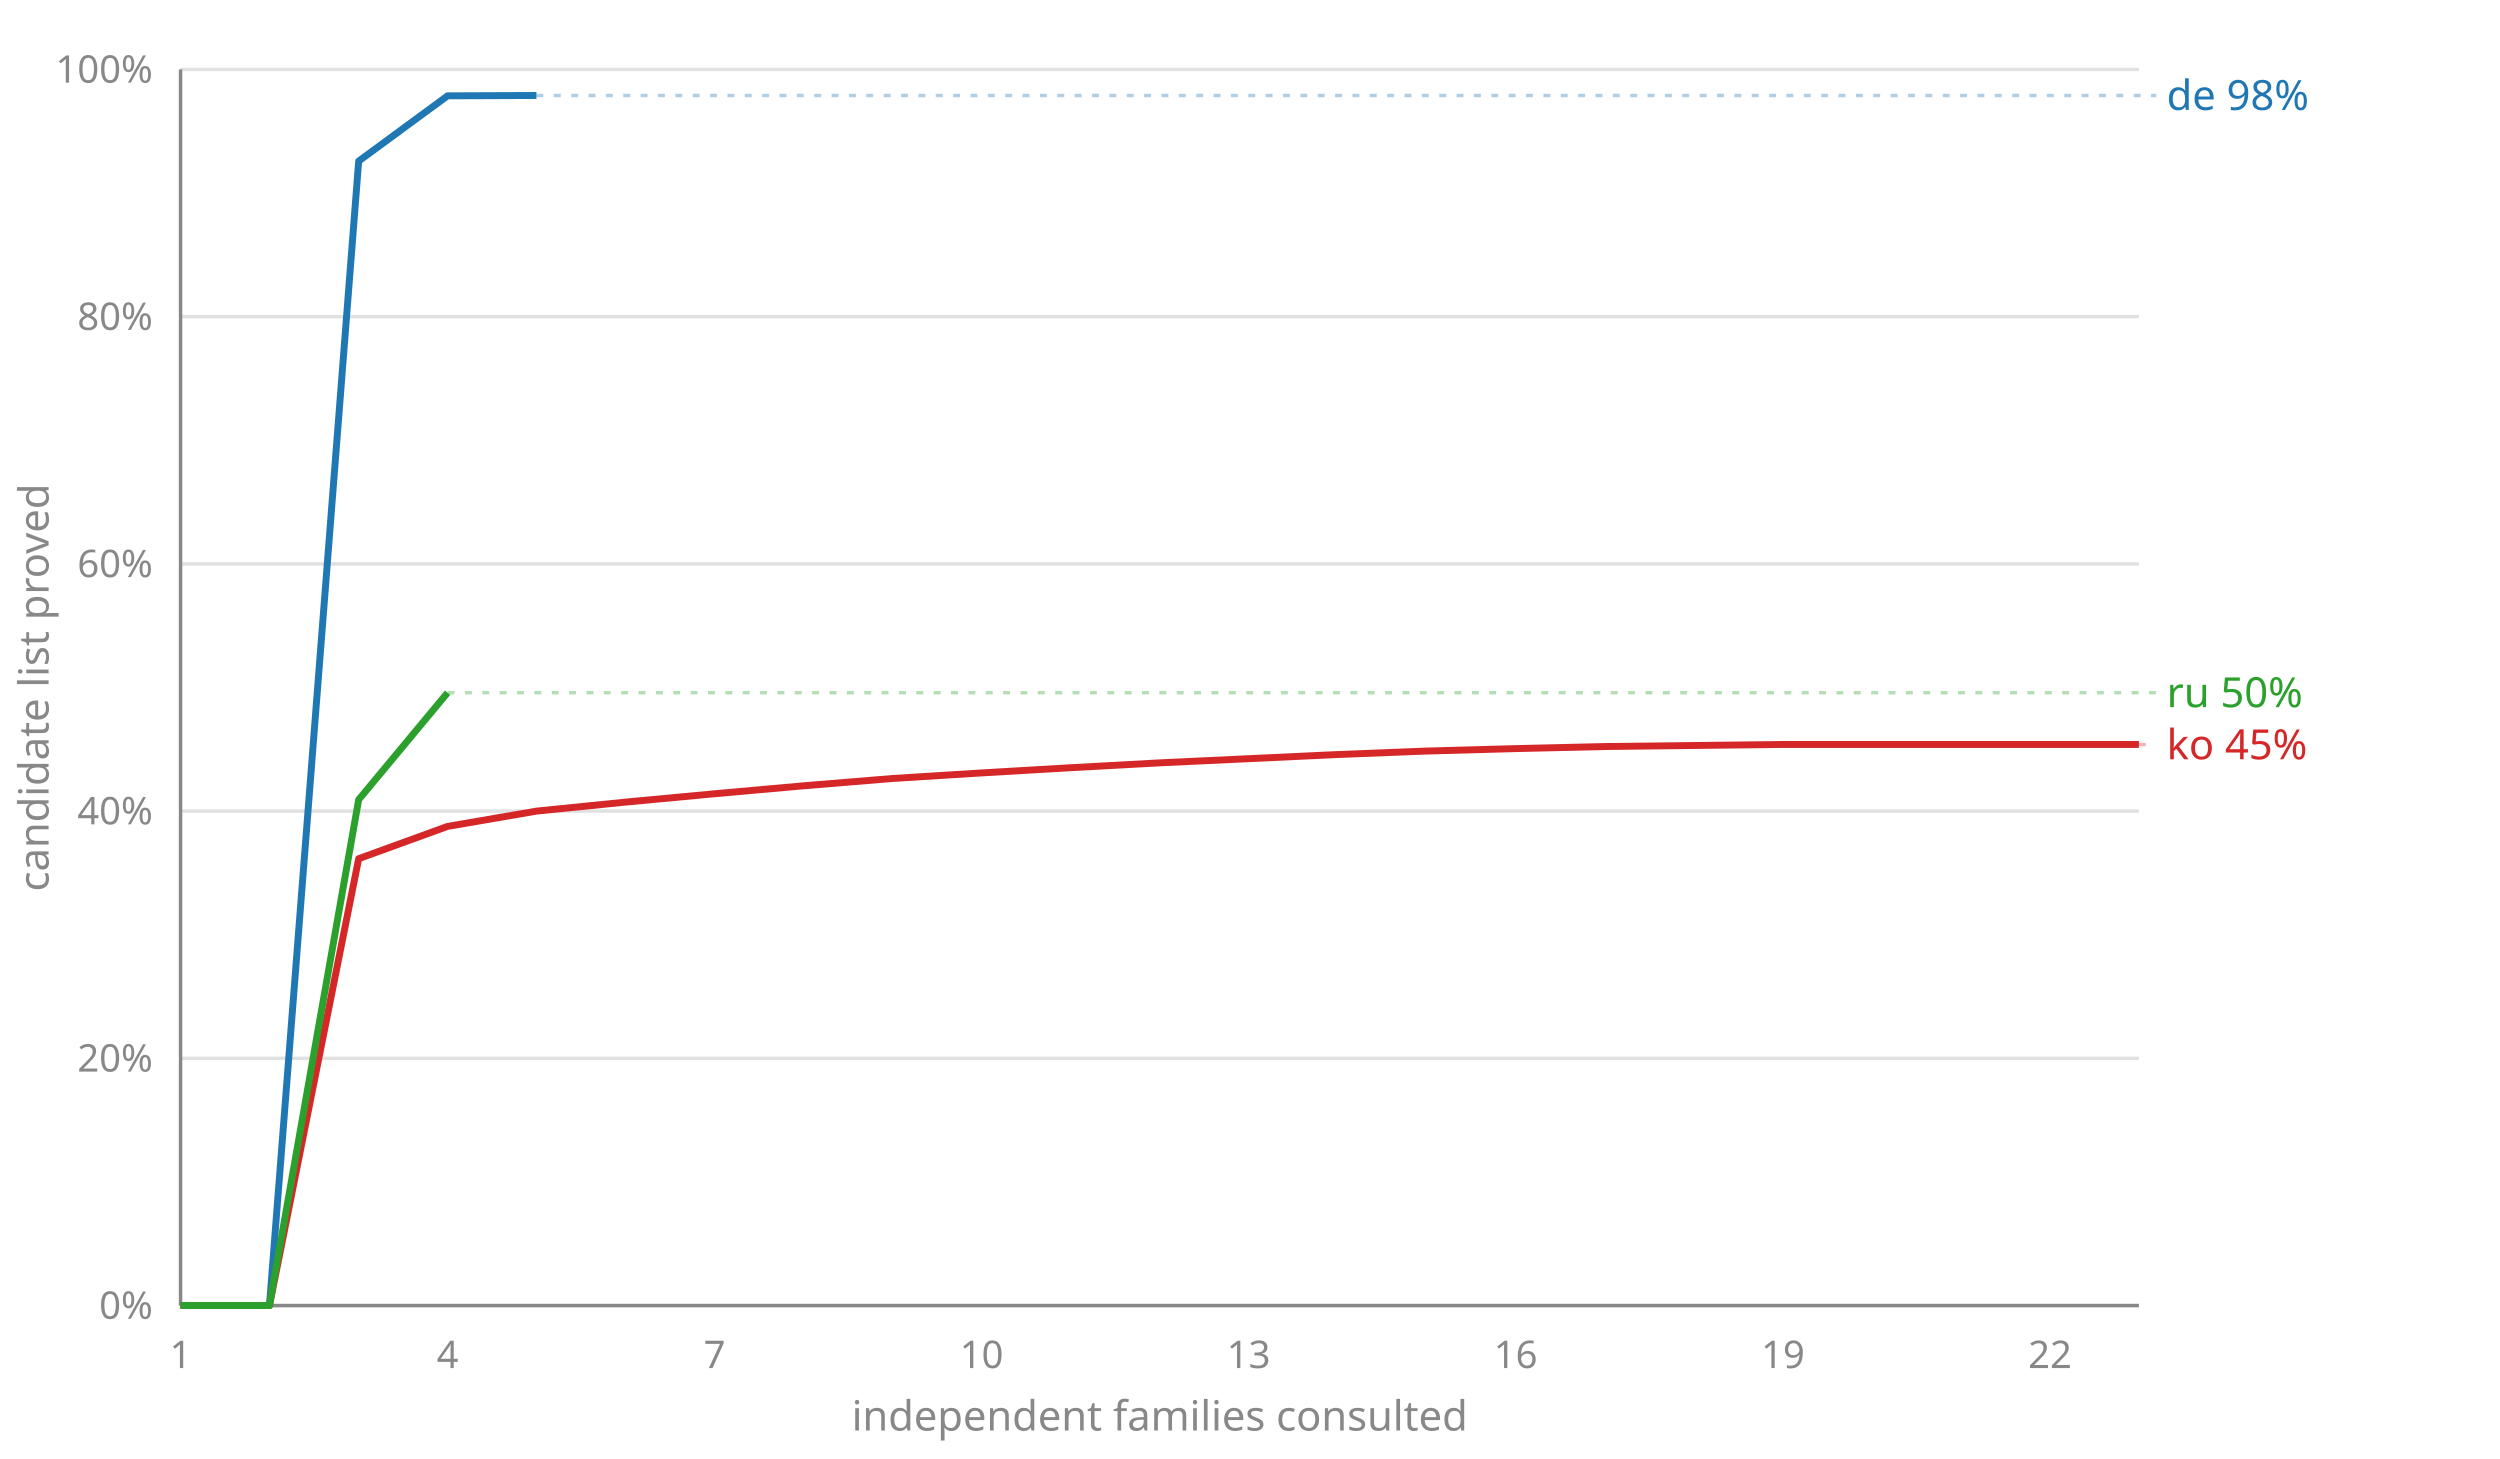
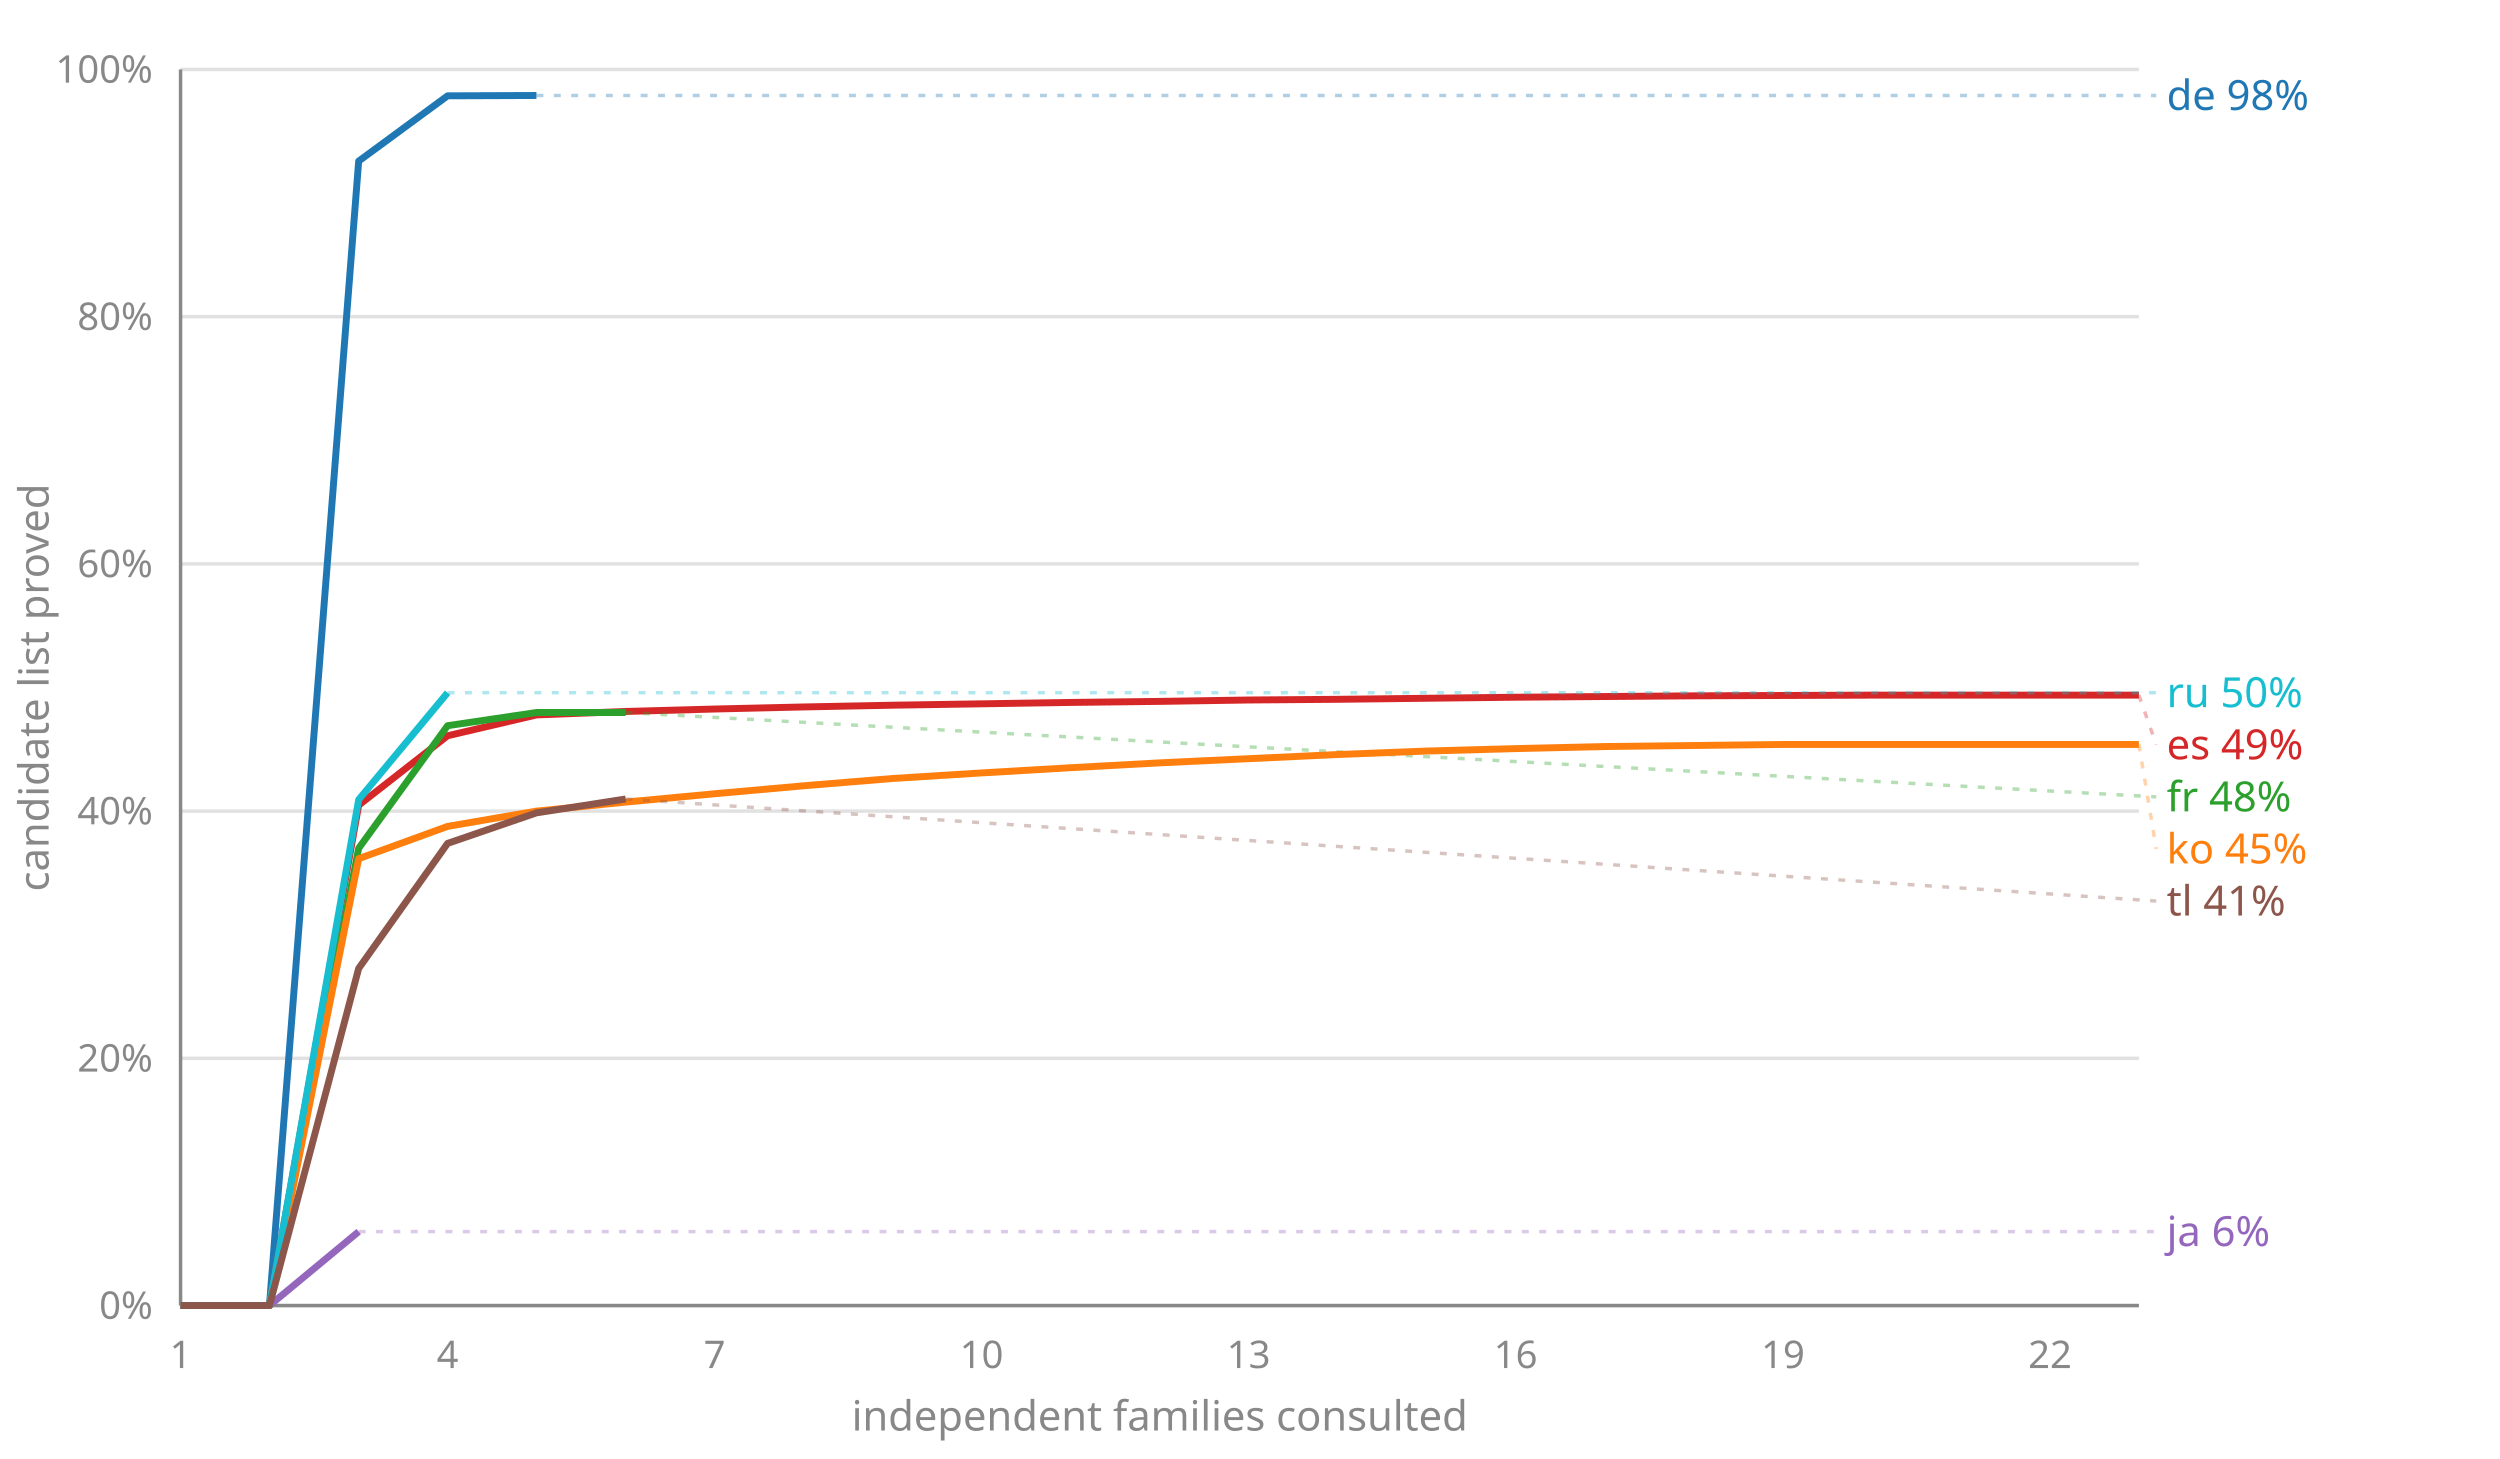
<svg xmlns="http://www.w3.org/2000/svg" width="720" height="420" viewBox="0 0 720 420" font-family="system-ui, sans-serif">
  <line x1="52" y1="376.0" x2="616" y2="376.0" stroke="#888" stroke-opacity="0.25" />
  <text x="44" y="376.0" fill="#888" font-size="11" text-anchor="end" dominant-baseline="middle">0%</text>
  <line x1="52" y1="304.8" x2="616" y2="304.8" stroke="#888" stroke-opacity="0.25" />
  <text x="44" y="304.8" fill="#888" font-size="11" text-anchor="end" dominant-baseline="middle">20%</text>
  <line x1="52" y1="233.6" x2="616" y2="233.6" stroke="#888" stroke-opacity="0.25" />
  <text x="44" y="233.6" fill="#888" font-size="11" text-anchor="end" dominant-baseline="middle">40%</text>
  <line x1="52" y1="162.4" x2="616" y2="162.4" stroke="#888" stroke-opacity="0.25" />
  <text x="44" y="162.4" fill="#888" font-size="11" text-anchor="end" dominant-baseline="middle">60%</text>
  <line x1="52" y1="91.2" x2="616" y2="91.2" stroke="#888" stroke-opacity="0.25" />
  <text x="44" y="91.2" fill="#888" font-size="11" text-anchor="end" dominant-baseline="middle">80%</text>
  <line x1="52" y1="20.0" x2="616" y2="20.0" stroke="#888" stroke-opacity="0.25" />
  <text x="44" y="20.0" fill="#888" font-size="11" text-anchor="end" dominant-baseline="middle">100%</text>
  <line x1="52" y1="20" x2="52" y2="376" stroke="#888" />
  <line x1="52" y1="376" x2="616" y2="376" stroke="#888" />
  <text x="52.0" y="394" fill="#888" font-size="11" text-anchor="middle">1</text>
  <text x="128.9" y="394" fill="#888" font-size="11" text-anchor="middle">4</text>
  <text x="205.8" y="394" fill="#888" font-size="11" text-anchor="middle">7</text>
  <text x="282.7" y="394" fill="#888" font-size="11" text-anchor="middle">10</text>
  <text x="359.6" y="394" fill="#888" font-size="11" text-anchor="middle">13</text>
  <text x="436.5" y="394" fill="#888" font-size="11" text-anchor="middle">16</text>
  <text x="513.5" y="394" fill="#888" font-size="11" text-anchor="middle">19</text>
  <text x="590.4" y="394" fill="#888" font-size="11" text-anchor="middle">22</text>
  <text x="334" y="412" fill="#888" font-size="12" text-anchor="middle">independent families consulted</text>
  <text x="14" y="198" fill="#888" font-size="12" text-anchor="middle" transform="rotate(-90 14 198)">candidate list proved</text>
  <polyline points="52.0,376.0 77.6,376.0 103.3,46.4 128.9,27.6 154.5,27.5" fill="none" stroke="#1f77b4" stroke-width="2" stroke-linejoin="round" />
  <line x1="154.5" y1="27.5" x2="621" y2="27.5" stroke="#1f77b4" stroke-opacity="0.35" stroke-dasharray="2 3" />
  <text x="624" y="27.5" fill="#1f77b4" font-size="12" dominant-baseline="middle">de 98%</text>
-   <polyline points="52.0,376.0 77.6,376.0 103.3,247.3 128.9,238.0 154.5,233.6 180.2,231.0 205.8,228.6 231.5,226.3 257.1,224.2 282.7,222.6 308.4,221.1 334.0,219.7 359.6,218.5 385.3,217.3 410.9,216.3 436.5,215.6 462.2,215.0 487.8,214.7 513.5,214.4 539.1,214.4 564.7,214.4 590.4,214.4 616.0,214.4" fill="none" stroke="#d62728" stroke-width="2" stroke-linejoin="round" />
-   <line x1="616.0" y1="214.4" x2="621" y2="214.5" stroke="#d62728" stroke-opacity="0.35" stroke-dasharray="2 3" />
-   <text x="624" y="214.5" fill="#d62728" font-size="12" dominant-baseline="middle">ko 45%</text>
-   <polyline points="52.0,376.0 77.6,376.0 103.3,230.3 128.9,199.5" fill="none" stroke="#2ca02c" stroke-width="2" stroke-linejoin="round" />
-   <line x1="128.9" y1="199.5" x2="621" y2="199.5" stroke="#2ca02c" stroke-opacity="0.35" stroke-dasharray="2 3" />
-   <text x="624" y="199.5" fill="#2ca02c" font-size="12" dominant-baseline="middle">ru 50%</text>
+   <polyline points="52.0,376.0 77.6,376.0 103.3,231.9 128.9,211.9 154.5,205.9 180.2,204.9 205.8,204.2 231.5,203.6 257.1,203.1 282.7,202.7 308.4,202.3 334.0,202.0 359.6,201.6 385.3,201.4 410.9,201.1 436.5,200.8 462.2,200.6 487.8,200.4 513.5,200.3 539.1,200.2 564.7,200.2 590.4,200.2 616.0,200.2" fill="none" stroke="#d62728" stroke-width="2" stroke-linejoin="round" />
+   <line x1="616.0" y1="200.2" x2="621" y2="214.5" stroke="#d62728" stroke-opacity="0.35" stroke-dasharray="2 3" />
+   <text x="624" y="214.5" fill="#d62728" font-size="12" dominant-baseline="middle">es 49%</text>
+   <polyline points="52.0,376.0 77.6,376.0 103.3,244.3 128.9,209.0 154.5,205.2 180.2,205.2" fill="none" stroke="#2ca02c" stroke-width="2" stroke-linejoin="round" />
+   <line x1="180.2" y1="205.2" x2="621" y2="229.5" stroke="#2ca02c" stroke-opacity="0.35" stroke-dasharray="2 3" />
+   <text x="624" y="229.5" fill="#2ca02c" font-size="12" dominant-baseline="middle">fr 48%</text>
+   <polyline points="52.0,376.0 77.6,376.0 103.3,354.7" fill="none" stroke="#9467bd" stroke-width="2" stroke-linejoin="round" />
+   <line x1="103.3" y1="354.7" x2="621" y2="354.7" stroke="#9467bd" stroke-opacity="0.35" stroke-dasharray="2 3" />
+   <text x="624" y="354.7" fill="#9467bd" font-size="12" dominant-baseline="middle">ja 6%</text>
+   <polyline points="52.0,376.0 77.6,376.0 103.3,247.3 128.9,238.0 154.5,233.6 180.2,231.0 205.8,228.6 231.5,226.3 257.1,224.2 282.7,222.6 308.4,221.1 334.0,219.7 359.6,218.5 385.3,217.3 410.9,216.3 436.5,215.6 462.2,215.0 487.8,214.7 513.5,214.4 539.1,214.4 564.7,214.4 590.4,214.4 616.0,214.4" fill="none" stroke="#ff7f0e" stroke-width="2" stroke-linejoin="round" />
+   <line x1="616.0" y1="214.4" x2="621" y2="244.5" stroke="#ff7f0e" stroke-opacity="0.35" stroke-dasharray="2 3" />
+   <text x="624" y="244.5" fill="#ff7f0e" font-size="12" dominant-baseline="middle">ko 45%</text>
+   <polyline points="52.0,376.0 77.6,376.0 103.3,230.3 128.9,199.5" fill="none" stroke="#17becf" stroke-width="2" stroke-linejoin="round" />
+   <line x1="128.9" y1="199.5" x2="621" y2="199.5" stroke="#17becf" stroke-opacity="0.35" stroke-dasharray="2 3" />
+   <text x="624" y="199.5" fill="#17becf" font-size="12" dominant-baseline="middle">ru 50%</text>
+   <polyline points="52.0,376.0 77.6,376.0 103.3,278.9 128.9,242.9 154.5,234.1 180.2,230.1" fill="none" stroke="#8c564b" stroke-width="2" stroke-linejoin="round" />
+   <line x1="180.2" y1="230.1" x2="621" y2="259.5" stroke="#8c564b" stroke-opacity="0.35" stroke-dasharray="2 3" />
+   <text x="624" y="259.5" fill="#8c564b" font-size="12" dominant-baseline="middle">tl 41%</text>
</svg>
